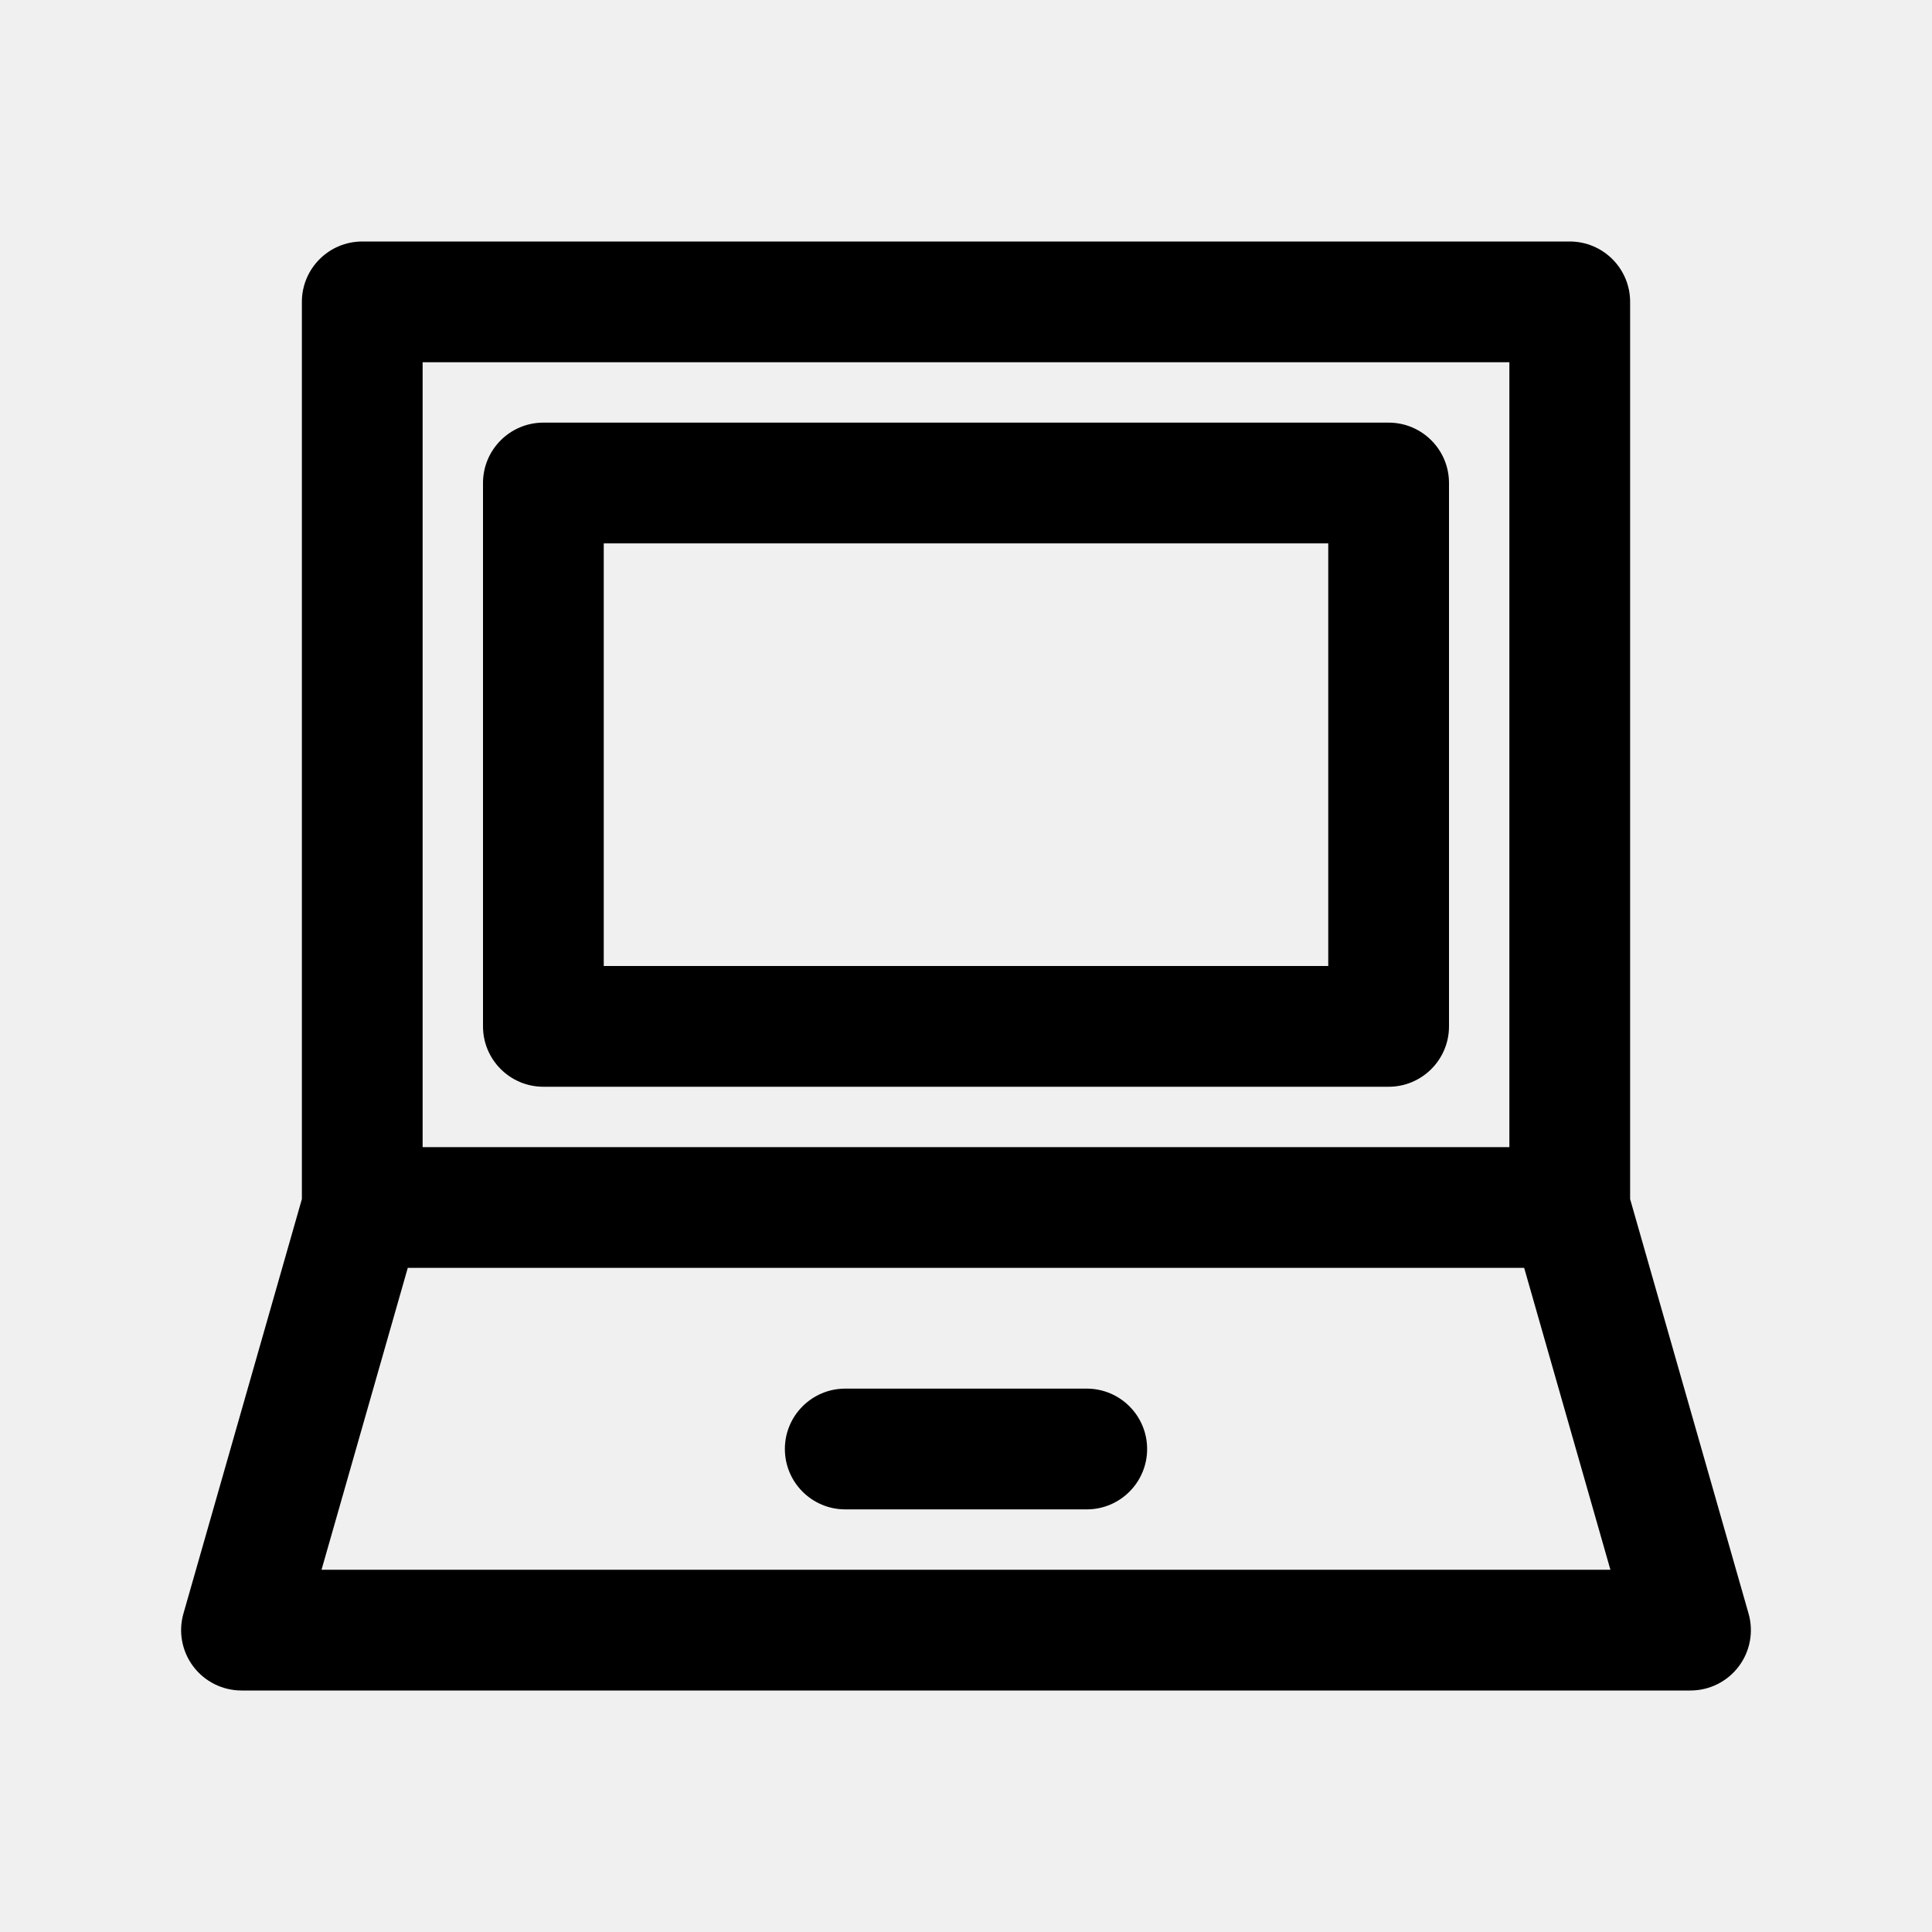
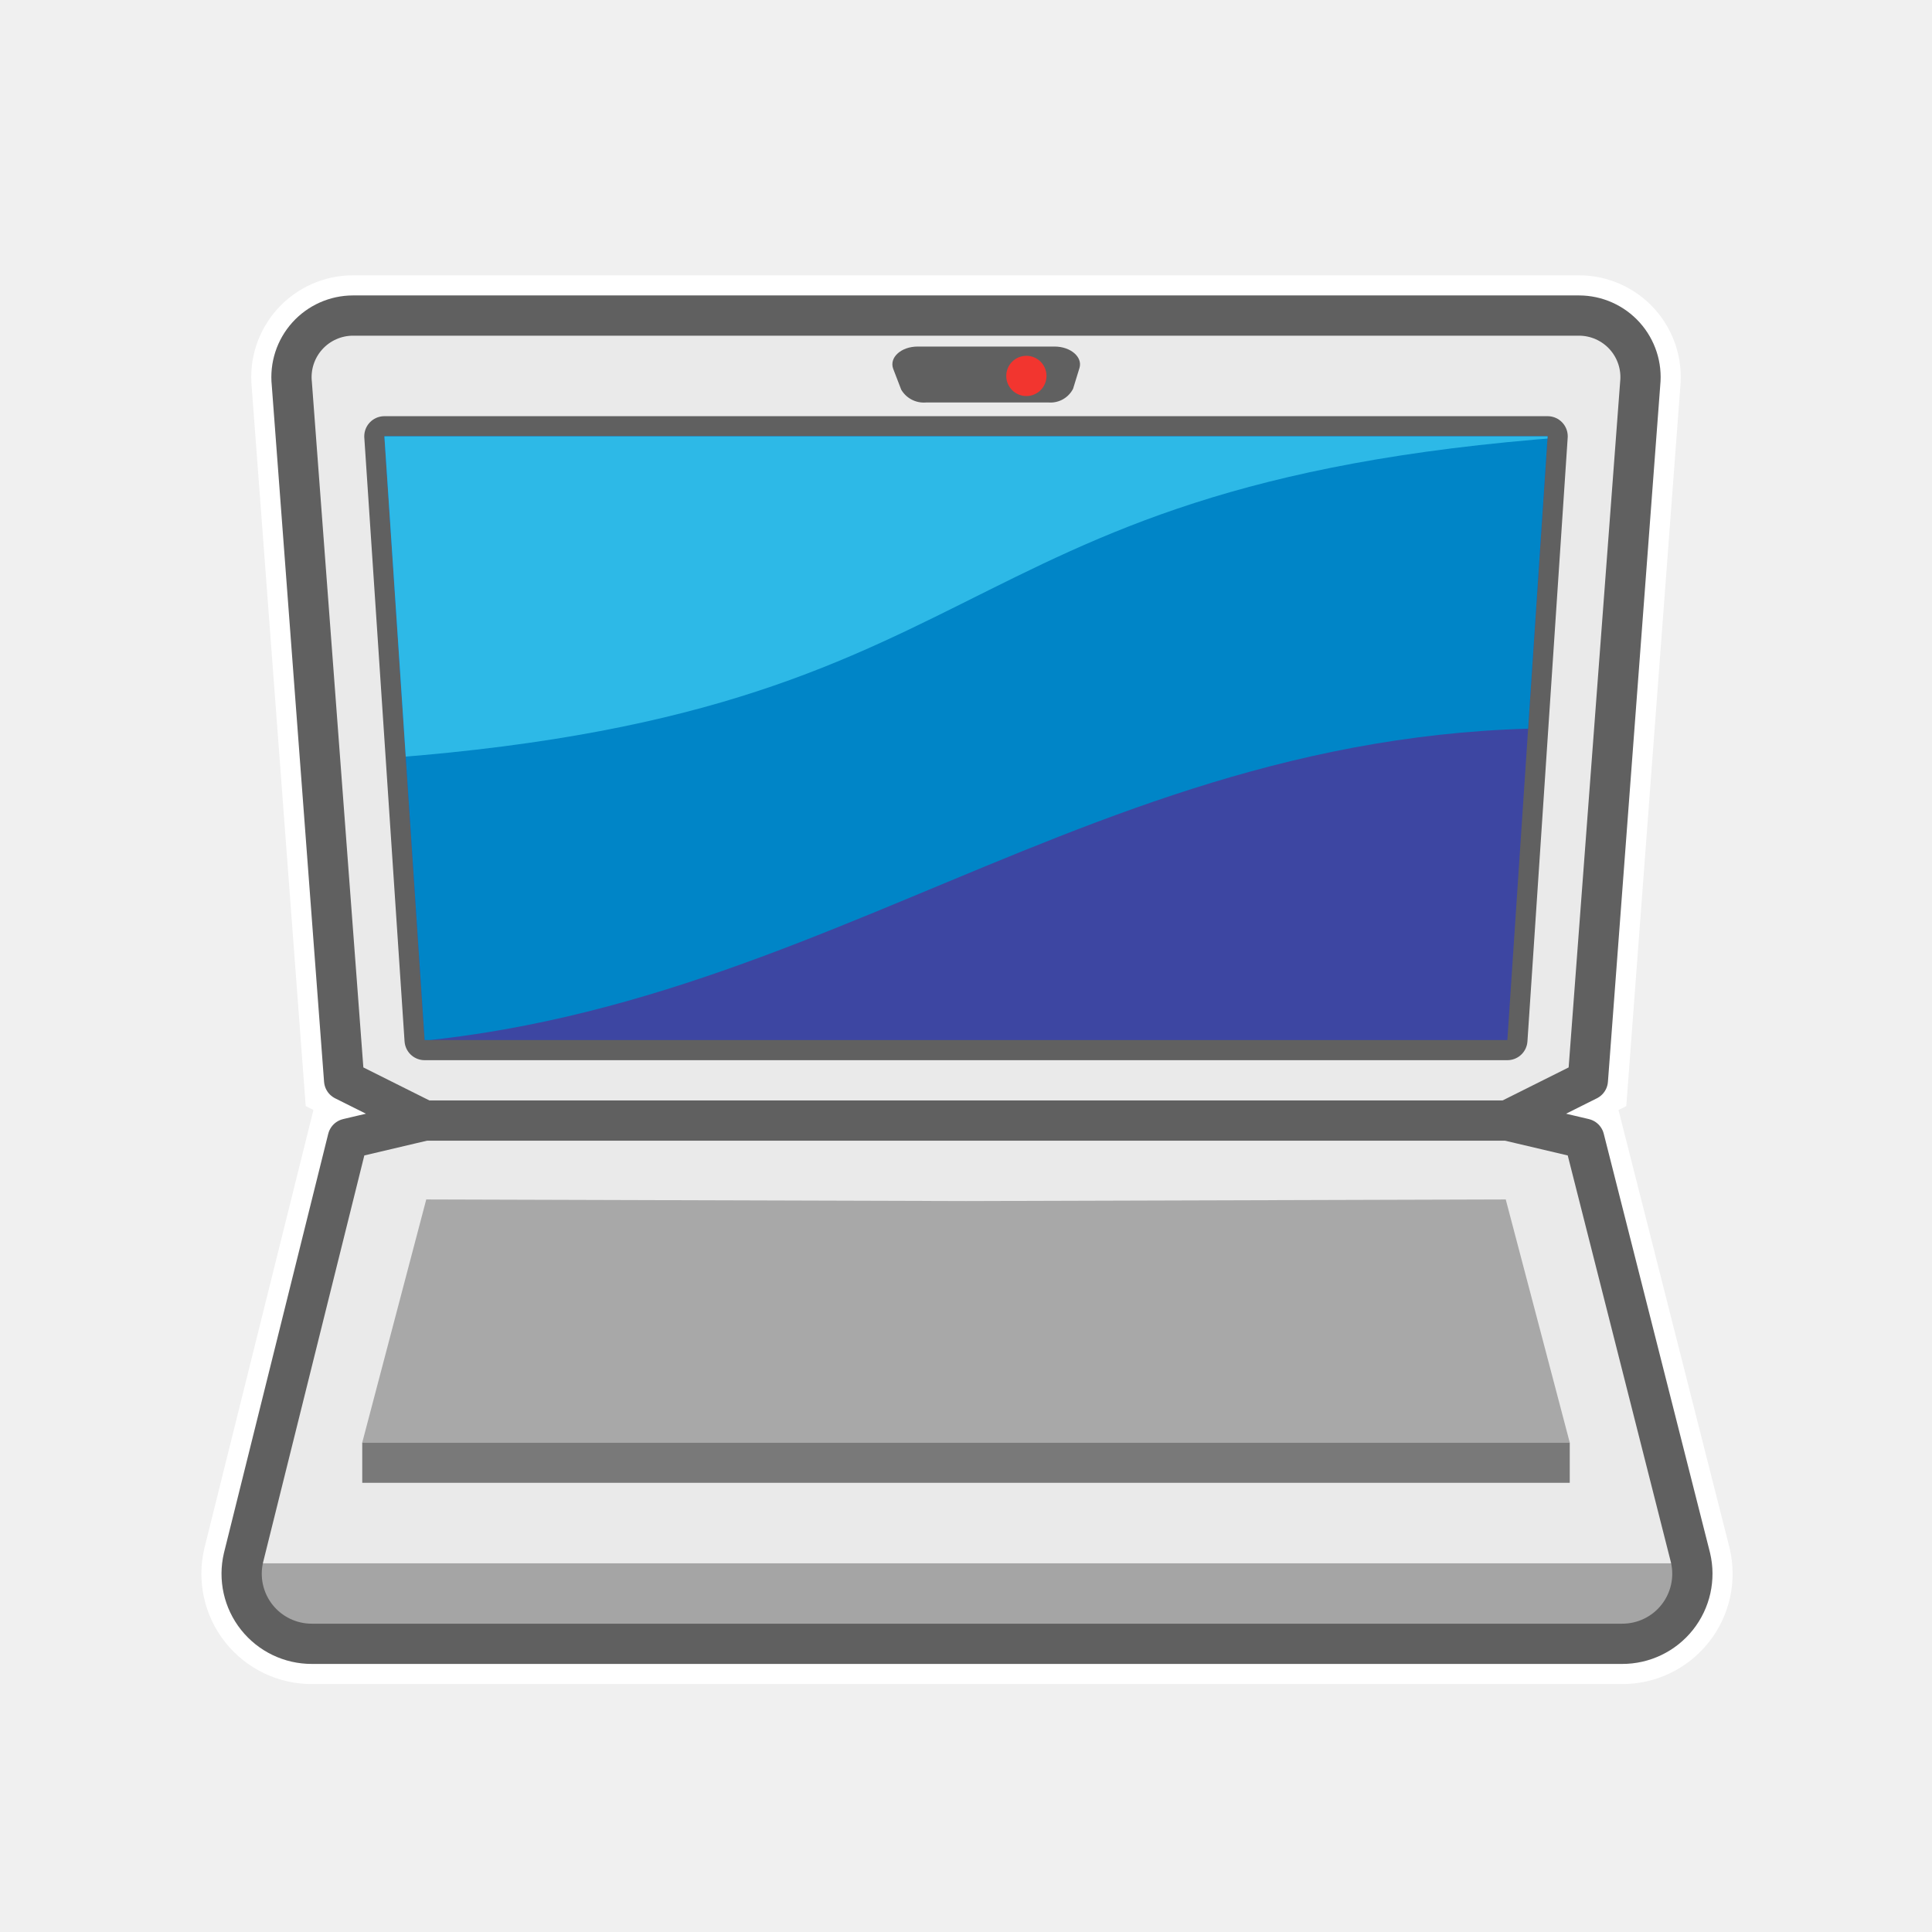
- <svg xmlns="http://www.w3.org/2000/svg" version="1.1" x="0px" y="0px" width="64px" height="64px" viewBox="0 0 64 64" enable-background="new 0 0 64 64" xml:space="preserve">
-   <g id="Ebene_2">
- </g>
-   <g id="Ebene_1">
-     <g>
-       <path d="M46,14H18c-1.104,0-2,0.896-2,2v18c0,1.104,0.896,2,2,2h28c1.104,0,2-0.896,2-2V16C48,14.896,47.104,14,46,14z M44,32H20    V18h24V32z" />
-       <path d="M57.923,53.45L54,39.721V10c0-1.104-0.896-2-2-2H12c-1.104,0-2,0.896-2,2v29.721L6.077,53.45    c-0.173,0.604-0.052,1.253,0.326,1.754S7.373,56,8,56h48c0.628,0,1.219-0.295,1.597-0.796S58.096,54.054,57.923,53.45z M14,12h36    v26H14V12z M10.651,52l2.857-10h36.982l2.857,10H10.651z" />
-       <path d="M36,46h-8c-1.104,0-2,0.896-2,2s0.896,2,2,2h8c1.104,0,2-0.896,2-2S37.104,46,36,46z" />
-     </g>
+ <svg xmlns="http://www.w3.org/2000/svg" width="48" height="48" viewBox="0 0 48 48">
+   <defs>
+     <style>.a,.b,.d,.g{fill:none;}.b{stroke:#fff;stroke-width:2px;}.b,.g{stroke-miterlimit:10;}.c{fill:#eaeaea;}.d,.g{stroke:#606060;}.d{stroke-linecap:round;stroke-linejoin:round;}.e{fill:#a8a8a8;}.f{fill:#797979;}.h,.j{fill:#606060;}.i{fill:#f2352f;}.j{opacity:0.5;}.k{clip-path:url(#a);}.l{fill:#3d46a2;}.m{fill:#0085c7;}.n{fill:#2db9e7;}</style>
+     <clipPath id="a">
+       <polygon class="a" points="24 25.84 10.55 25.84 9.55 10.84 24 10.84 38.45 10.84 37.45 25.84 24 25.84" />
+     </clipPath>
+   </defs>
+   <path class="b" d="M24,40.84H7.75a1.74,1.74,0,0,1-1.7-2.14L8.64,28.29l1.91-.45-2-1L7.25,9.53A1.53,1.53,0,0,1,8.77,7.84H39.23a1.53,1.53,0,0,1,1.52,1.69l-1.3,17.31-2,1,1.91.45L42,38.7a1.74,1.74,0,0,1-1.7,2.14Z" />
+   <path class="c" d="M24,40.84H7.75a1.74,1.74,0,0,1-1.7-2.14L8.64,28.29l1.91-.45-2-1L7.25,9.53A1.53,1.53,0,0,1,8.77,7.84H39.23a1.53,1.53,0,0,1,1.52,1.69l-1.3,17.31-2,1,1.91.45L42,38.7a1.74,1.74,0,0,1-1.7,2.14Z" />
+   <polygon class="d" points="24 25.84 10.55 25.84 9.55 10.84 24 10.84 38.45 10.84 37.45 25.84 24 25.84" />
+   <polygon class="e" points="24 35.84 9 35.84 10.59 29.8 24 29.84 37.41 29.8 39 35.84 24 35.84" />
+   <rect class="f" x="9" y="35.84" width="30" height="1" />
+   <line class="g" x1="38" y1="27.84" x2="10" y2="27.84" />
+   <path class="h" d="M26.06,10H23a.65.65,0,0,1-.61-.32l-.2-.52c-.1-.28.2-.55.61-.55h3.4c.4,0,.7.26.62.53l-.16.52A.63.63,0,0,1,26.06,10Z" />
+   <circle class="i" cx="25.5" cy="9.34" r="0.5" />
+   <polygon class="j" points="24 40.84 7 40.84 6 38.84 24 38.84 42 38.84 41 40.84 24 40.84" />
+   <path class="d" d="M24,40.84H7.75a1.74,1.74,0,0,1-1.7-2.14L8.64,28.29l1.91-.45-2-1L7.25,9.53A1.53,1.53,0,0,1,8.77,7.84H39.23a1.53,1.53,0,0,1,1.52,1.69l-1.3,17.31-2,1,1.91.45L42,38.7a1.74,1.74,0,0,1-1.7,2.14Z" />
+   <g class="k">
+     <path class="l" d="M36.27,7.84H11.41a2.54,2.54,0,0,0-2.56,2.29L7.35,29a2.51,2.51,0,0,0,2.56,2.66H38.43A2.52,2.52,0,0,0,41,29.11l-2.16-18.9A2.53,2.53,0,0,0,36.27,7.84Z" />
+     <path class="m" d="M11.41,7.84a2.54,2.54,0,0,0-2.56,2.29L7.59,26C20,26.07,27,17.66,39.74,18.11l-.9-7.9a2.53,2.53,0,0,0-2.57-2.37Z" />
+     <path class="n" d="M38.91,10.86l-.07-.65a2.53,2.53,0,0,0-2.57-2.37H11.41a2.54,2.54,0,0,0-2.56,2.29l-.7,8.8C25.36,18,22.68,12.06,38.91,10.86Z" />
  </g>
</svg>
